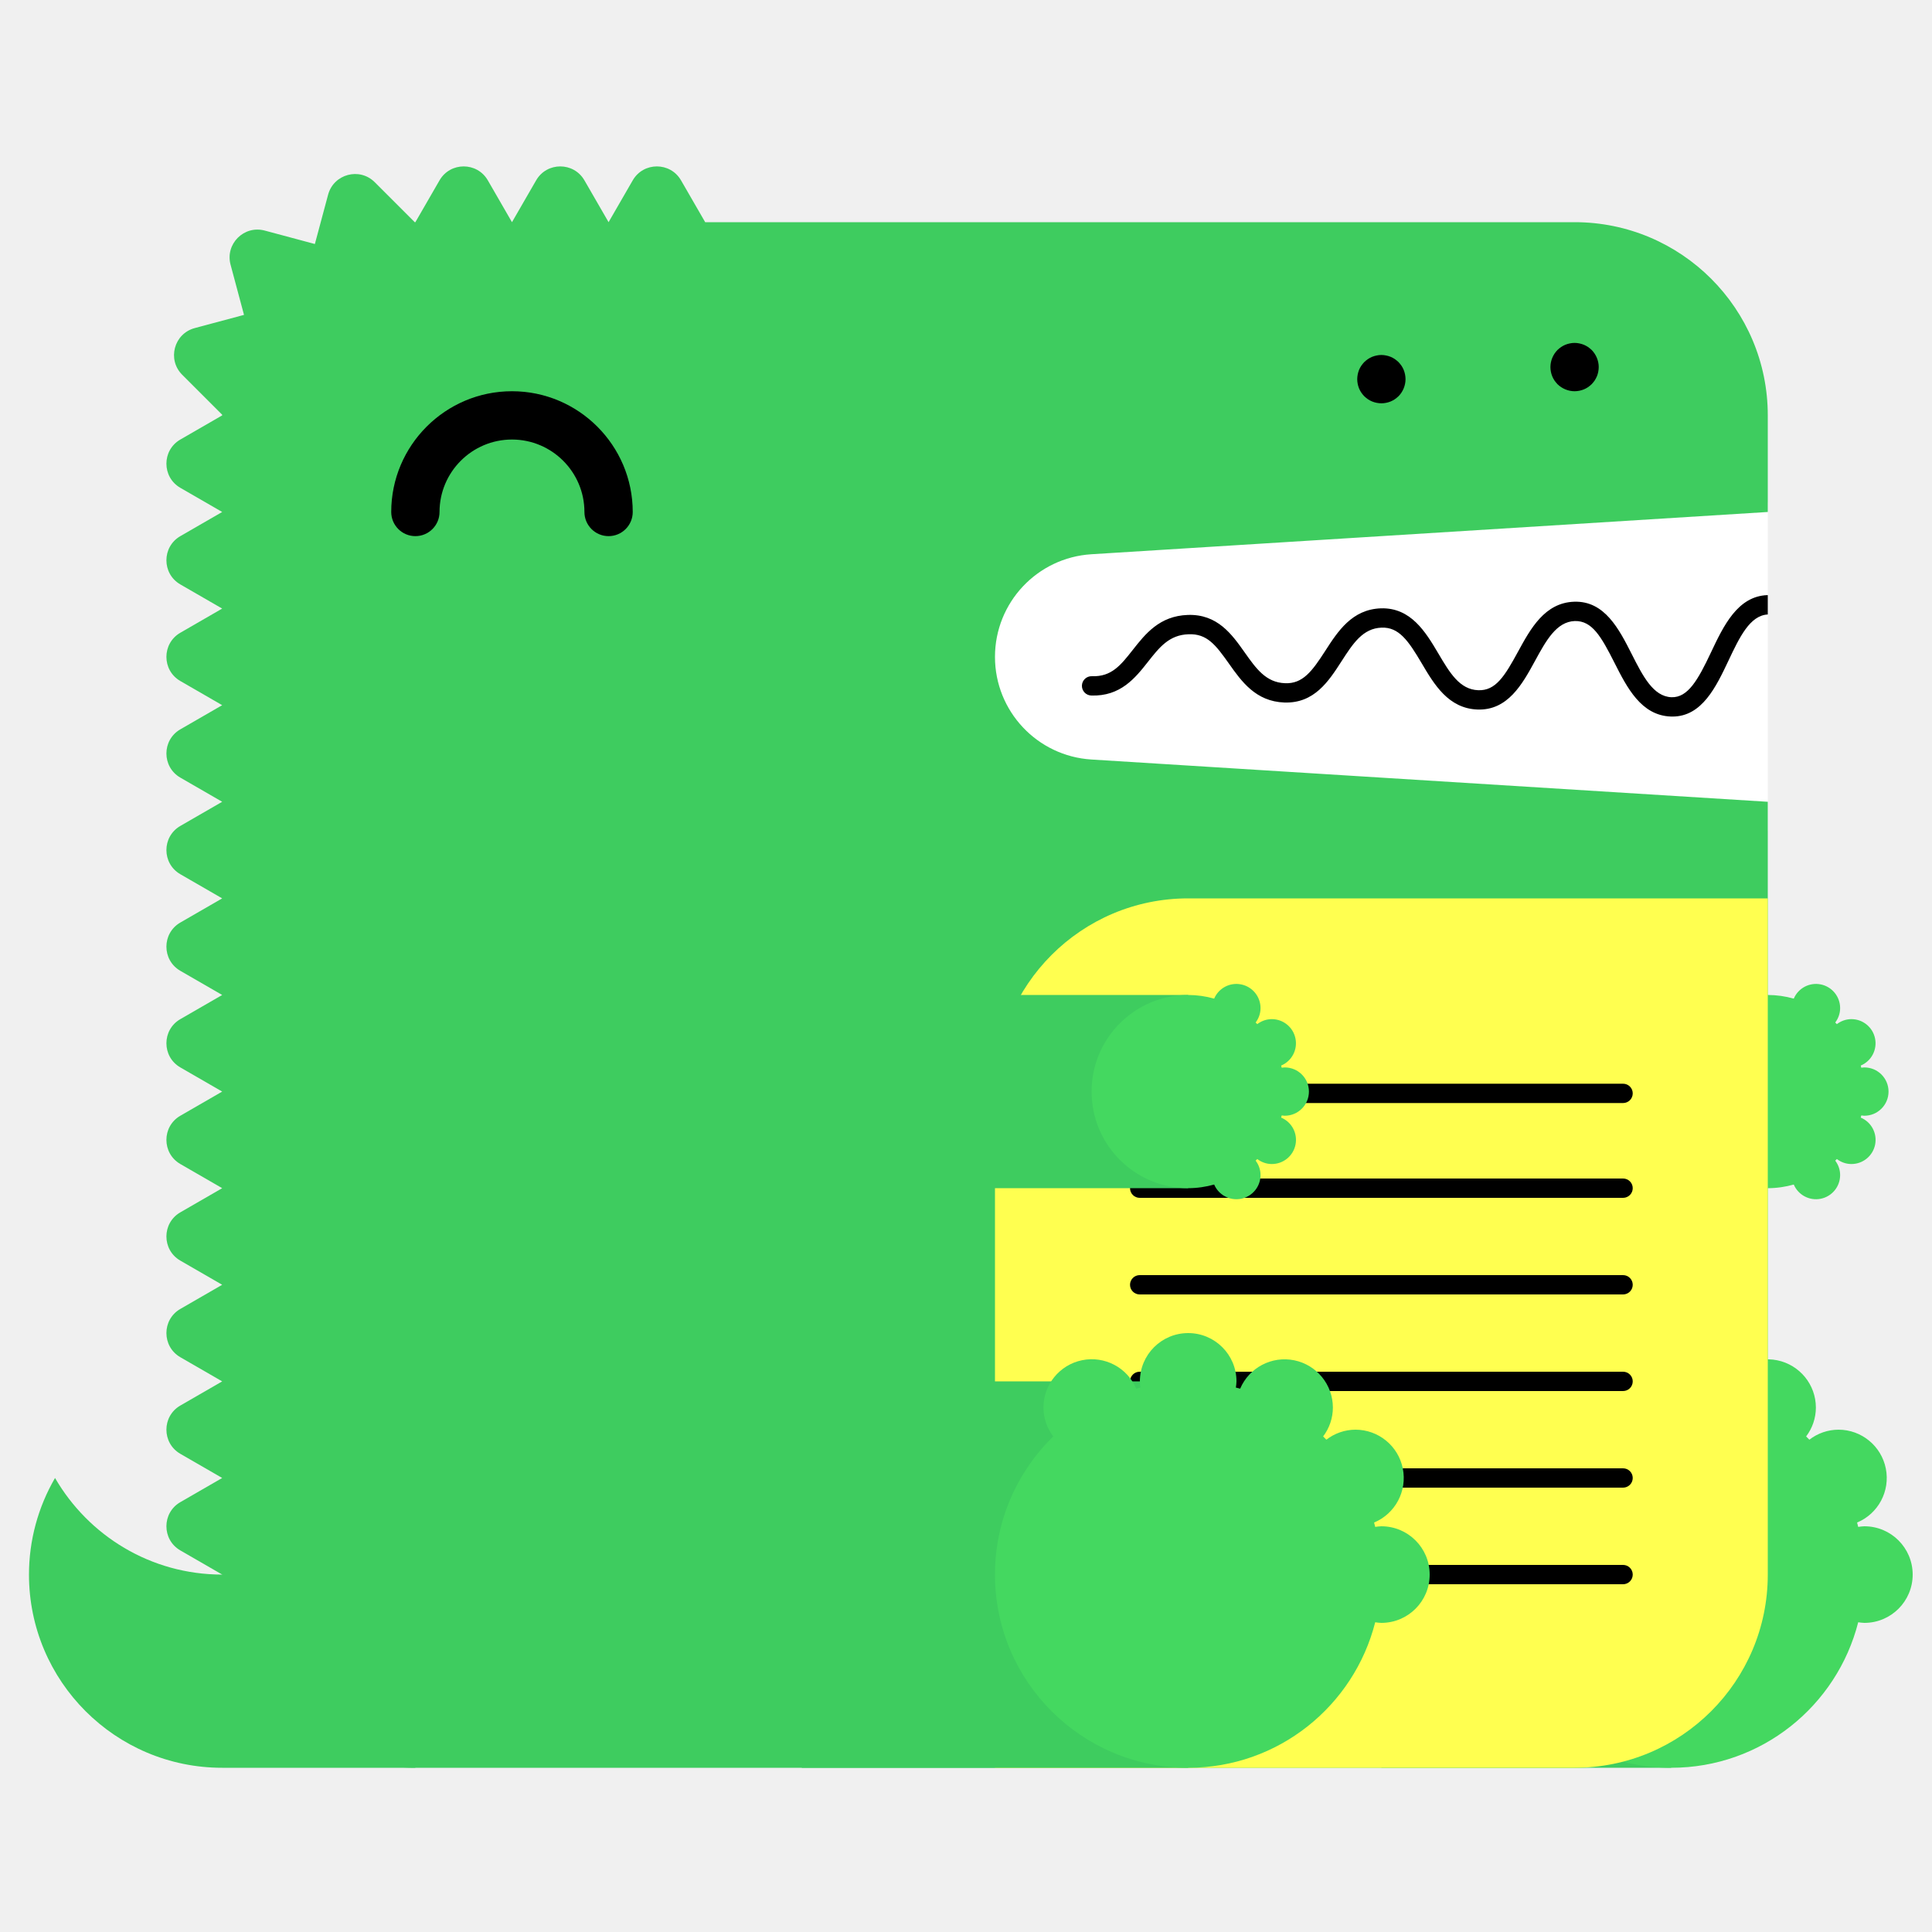
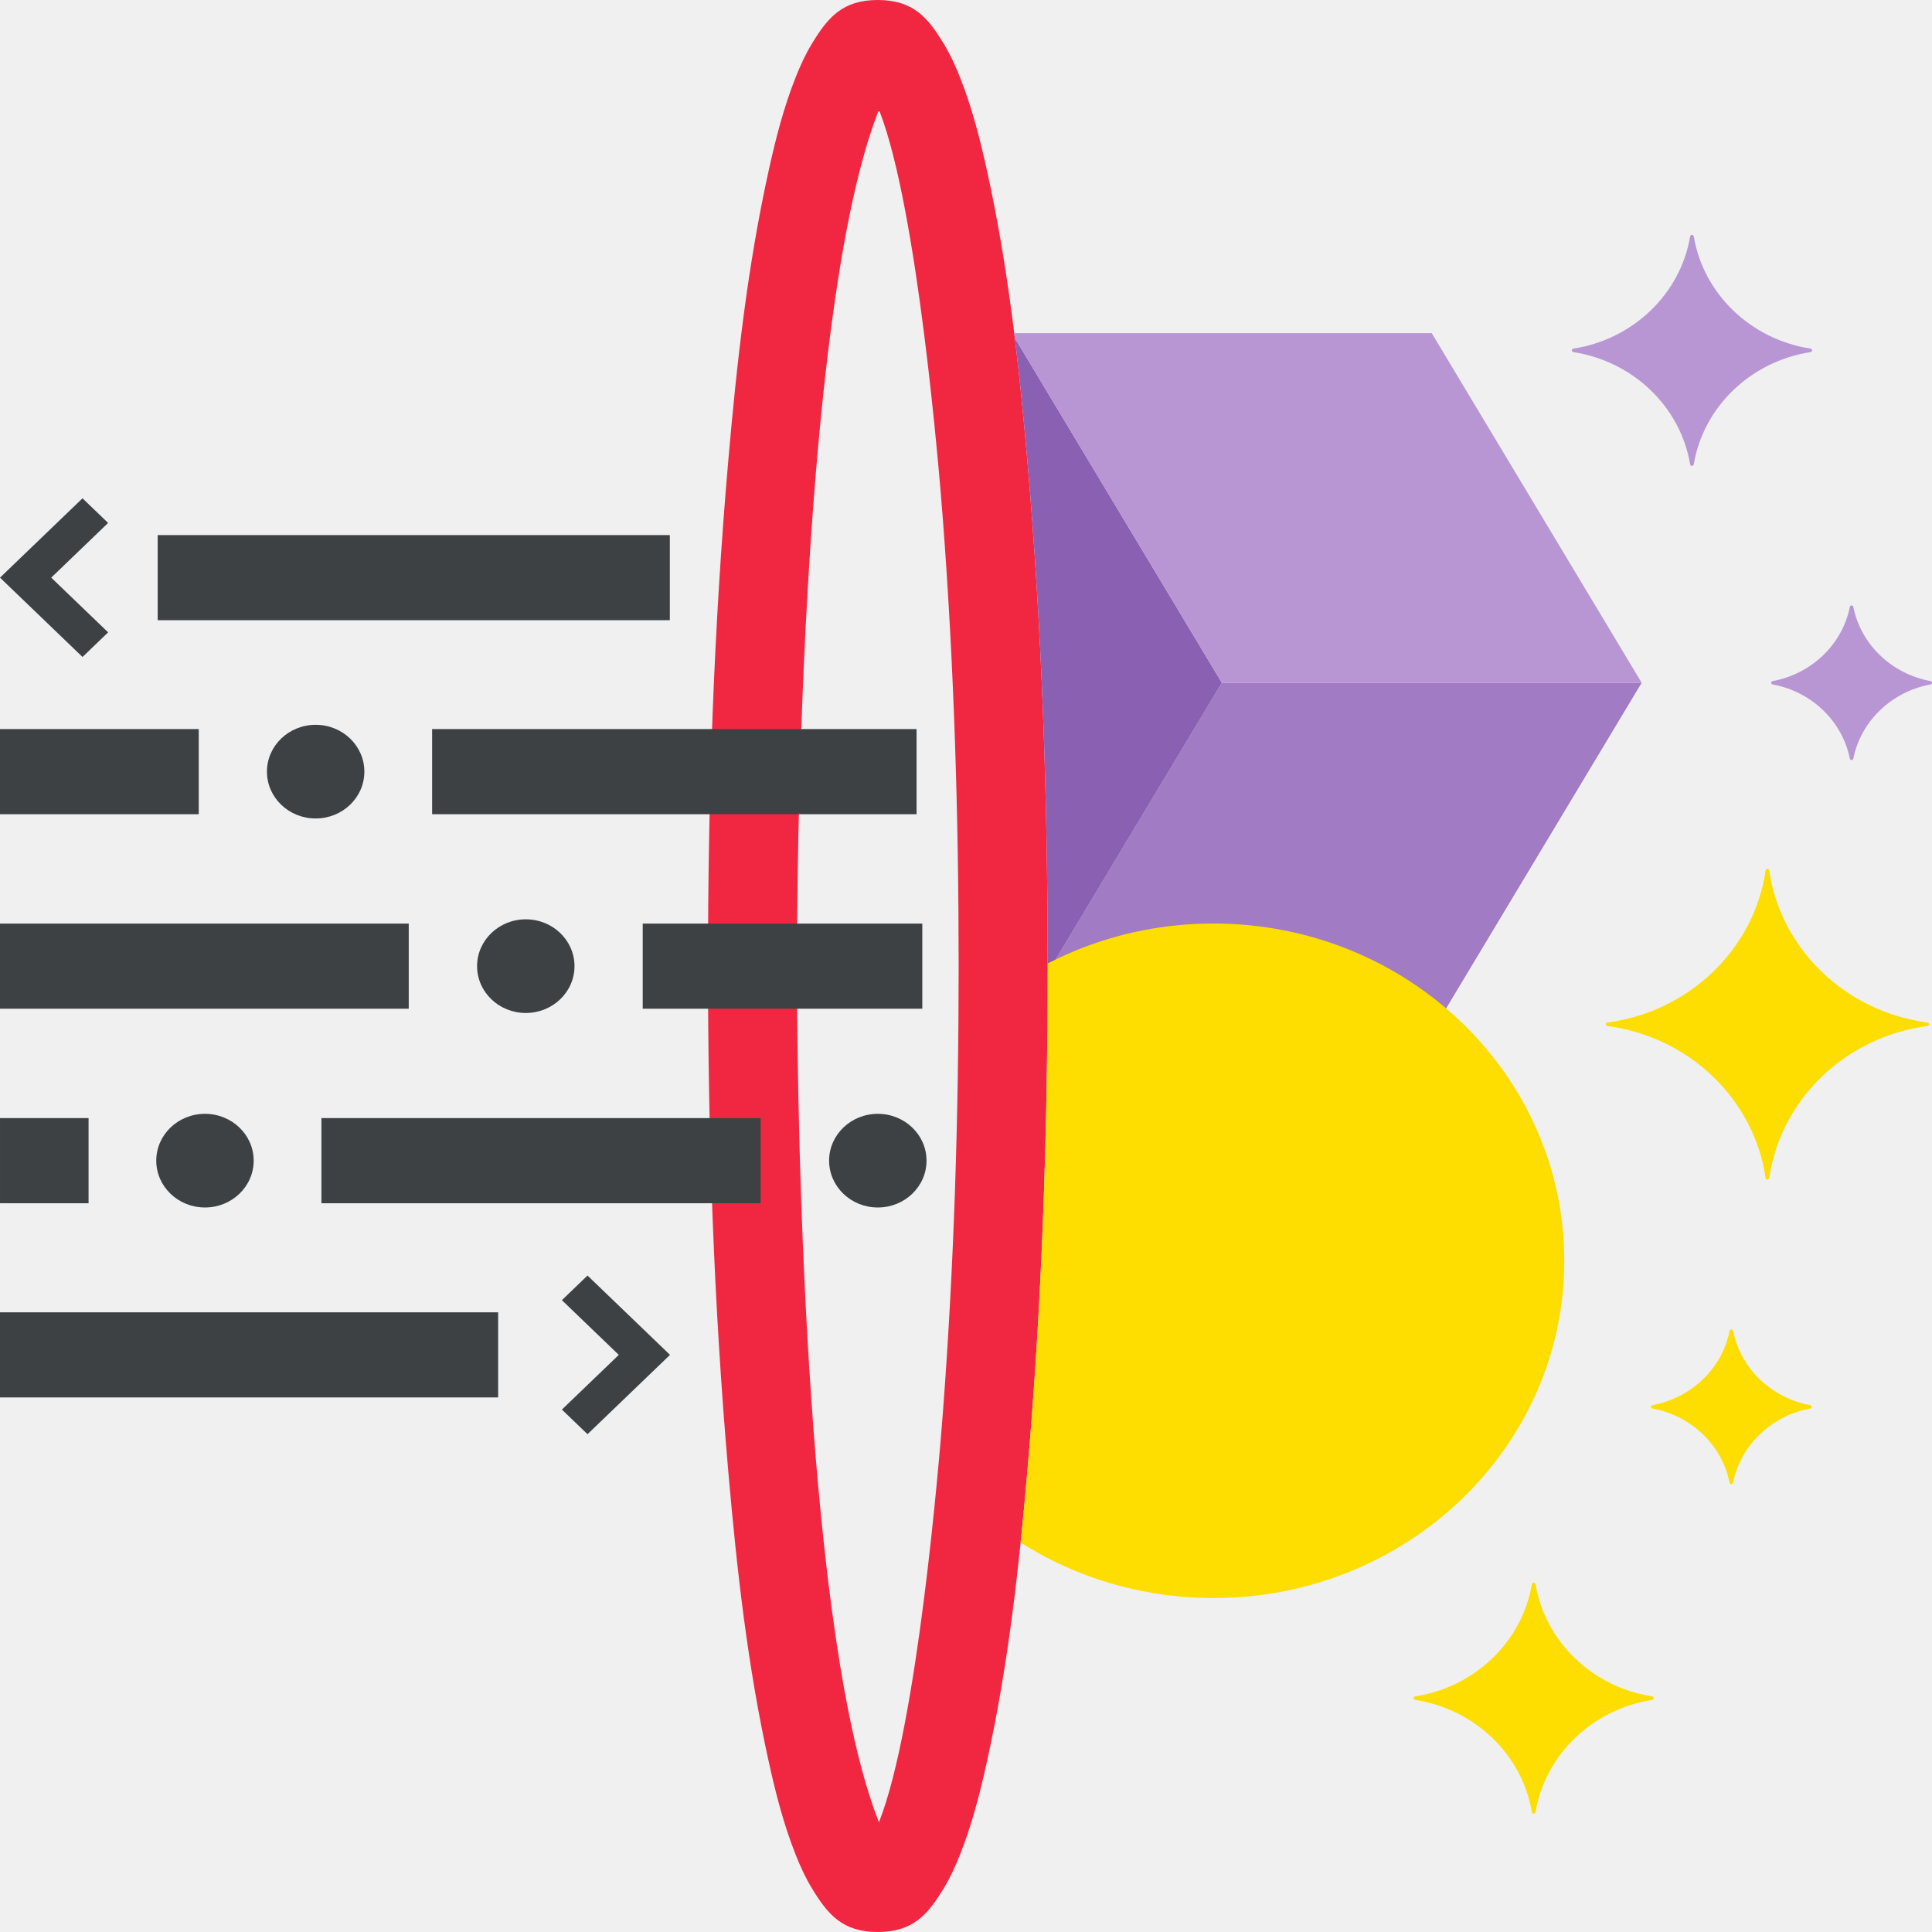
- <svg xmlns="http://www.w3.org/2000/svg" width="200" height="200" viewBox="0 0 200 200">
-   <g fill="none" fill-rule="evenodd">
-     <path fill="#FFF" d="M99 52h84v34H99z" />
-     <path d="M23 163c-7.398 0-13.843-4.027-17.303-10A19.886 19.886 0 0 0 3 163c0 11.046 8.954 20 20 20h20v-20H23z" fill="#3ECC5F" />
-     <path d="M112.98 57.376L183 53V43c0-11.046-8.954-20-20-20H73l-2.5-4.33c-1.112-1.925-3.889-1.925-5 0L63 23l-2.5-4.33c-1.111-1.925-3.889-1.925-5 0L53 23l-2.5-4.33c-1.111-1.925-3.889-1.925-5 0L43 23c-.022 0-.042.003-.065.003l-4.142-4.141c-1.57-1.571-4.252-.853-4.828 1.294l-1.369 5.104-5.192-1.392c-2.148-.575-4.111 1.389-3.535 3.536l1.39 5.193-5.102 1.367c-2.148.576-2.867 3.259-1.296 4.83l4.142 4.142c0 .021-.003.042-.003.064l-4.33 2.5c-1.925 1.111-1.925 3.889 0 5L23 53l-4.33 2.5c-1.925 1.111-1.925 3.889 0 5L23 63l-4.33 2.5c-1.925 1.111-1.925 3.889 0 5L23 73l-4.33 2.5c-1.925 1.111-1.925 3.889 0 5L23 83l-4.33 2.5c-1.925 1.111-1.925 3.889 0 5L23 93l-4.33 2.5c-1.925 1.111-1.925 3.889 0 5L23 103l-4.33 2.5c-1.925 1.111-1.925 3.889 0 5L23 113l-4.33 2.5c-1.925 1.111-1.925 3.889 0 5L23 123l-4.33 2.5c-1.925 1.111-1.925 3.889 0 5L23 133l-4.33 2.5c-1.925 1.111-1.925 3.889 0 5L23 143l-4.33 2.5c-1.925 1.111-1.925 3.889 0 5L23 153l-4.33 2.5c-1.925 1.111-1.925 3.889 0 5L23 163c0 11.046 8.954 20 20 20h120c11.046 0 20-8.954 20-20V83l-70.02-4.376A10.645 10.645 0 0 1 103 68c0-5.621 4.37-10.273 9.98-10.624" fill="#3ECC5F" />
-     <path fill="#3ECC5F" d="M143 183h30v-40h-30z" />
-     <path d="M193 158c-.219 0-.428.037-.639.064-.038-.15-.074-.301-.116-.451A5 5 0 0 0 190.32 148a4.96 4.96 0 0 0-3.016 1.036 26.531 26.531 0 0 0-.335-.336 4.955 4.955 0 0 0 1.011-2.987 5 5 0 0 0-9.599-1.959c-.148-.042-.297-.077-.445-.115.027-.211.064-.42.064-.639a5 5 0 0 0-5-5 5 5 0 0 0-5 5c0 .219.037.428.064.639-.148.038-.297.073-.445.115a4.998 4.998 0 0 0-9.599 1.959c0 1.125.384 2.151 1.011 2.987-3.717 3.632-6.031 8.693-6.031 14.3 0 11.046 8.954 20 20 20 9.339 0 17.16-6.41 19.361-15.064.211.027.42.064.639.064a5 5 0 0 0 5-5 5 5 0 0 0-5-5" fill="#44D860" />
-     <path fill="#3ECC5F" d="M153 123h30v-20h-30z" />
-     <path d="M193 115.5a2.5 2.5 0 1 0 0-5c-.109 0-.214.019-.319.032-.02-.075-.037-.15-.058-.225a2.501 2.501 0 0 0-.963-4.807c-.569 0-1.088.197-1.508.518a6.653 6.653 0 0 0-.168-.168c.314-.417.506-.931.506-1.494a2.5 2.5 0 0 0-4.8-.979A9.987 9.987 0 0 0 183 103c-5.522 0-10 4.478-10 10s4.478 10 10 10c.934 0 1.833-.138 2.69-.377a2.5 2.5 0 0 0 4.8-.979c0-.563-.192-1.077-.506-1.494.057-.055.113-.111.168-.168.42.321.939.518 1.508.518a2.5 2.5 0 0 0 .963-4.807c.021-.074.038-.15.058-.225.105.013.21.032.319.032" fill="#44D860" />
-     <path d="M63 55.5a2.5 2.5 0 0 1-2.5-2.5c0-4.136-3.364-7.5-7.5-7.5s-7.5 3.364-7.5 7.5a2.5 2.5 0 1 1-5 0c0-6.893 5.607-12.5 12.5-12.5S65.5 46.107 65.5 53a2.5 2.5 0 0 1-2.5 2.5" fill="#000" />
-     <path d="M103 183h60c11.046 0 20-8.954 20-20V93h-60c-11.046 0-20 8.954-20 20v70z" fill="#FFFF50" />
-     <path d="M168.02 124h-50.04a1 1 0 1 1 0-2h50.04a1 1 0 1 1 0 2m0 20h-50.04a1 1 0 1 1 0-2h50.04a1 1 0 1 1 0 2m0 20h-50.04a1 1 0 1 1 0-2h50.04a1 1 0 1 1 0 2m0-49.814h-50.04a1 1 0 1 1 0-2h50.04a1 1 0 1 1 0 2m0 19.814h-50.04a1 1 0 1 1 0-2h50.04a1 1 0 1 1 0 2m0 20h-50.04a1 1 0 1 1 0-2h50.04a1 1 0 1 1 0 2M183 61.611c-.012 0-.022-.006-.034-.005-3.09.105-4.552 3.196-5.842 5.923-1.346 2.85-2.387 4.703-4.093 4.647-1.889-.068-2.969-2.202-4.113-4.46-1.314-2.594-2.814-5.536-5.963-5.426-3.046.104-4.513 2.794-5.807 5.167-1.377 2.528-2.314 4.065-4.121 3.994-1.927-.07-2.951-1.805-4.136-3.813-1.321-2.236-2.848-4.75-5.936-4.664-2.994.103-4.465 2.385-5.763 4.4-1.373 2.13-2.335 3.428-4.165 3.351-1.973-.07-2.992-1.51-4.171-3.177-1.324-1.873-2.816-3.993-5.895-3.89-2.928.1-4.399 1.97-5.696 3.618-1.232 1.564-2.194 2.802-4.229 2.724a1 1 0 0 0-.072 2c3.017.101 4.545-1.8 5.872-3.487 1.177-1.496 2.193-2.787 4.193-2.855 1.926-.082 2.829 1.115 4.195 3.045 1.297 1.834 2.769 3.914 5.731 4.021 3.103.104 4.596-2.215 5.918-4.267 1.182-1.834 2.202-3.417 4.15-3.484 1.793-.067 2.769 1.35 4.145 3.681 1.297 2.197 2.766 4.686 5.787 4.796 3.125.108 4.634-2.62 5.949-5.035 1.139-2.088 2.214-4.06 4.119-4.126 1.793-.042 2.728 1.595 4.111 4.33 1.292 2.553 2.757 5.445 5.825 5.556l.169.003c3.064 0 4.518-3.075 5.805-5.794 1.139-2.41 2.217-4.68 4.067-4.773v-2z" fill="#000" />
-     <path fill="#3ECC5F" d="M83 183h40v-40H83z" />
-     <path d="M143 158c-.219 0-.428.037-.639.064-.038-.15-.074-.301-.116-.451A5 5 0 0 0 140.32 148a4.96 4.96 0 0 0-3.016 1.036 26.531 26.531 0 0 0-.335-.336 4.955 4.955 0 0 0 1.011-2.987 5 5 0 0 0-9.599-1.959c-.148-.042-.297-.077-.445-.115.027-.211.064-.42.064-.639a5 5 0 0 0-5-5 5 5 0 0 0-5 5c0 .219.037.428.064.639-.148.038-.297.073-.445.115a4.998 4.998 0 0 0-9.599 1.959c0 1.125.384 2.151 1.011 2.987-3.717 3.632-6.031 8.693-6.031 14.3 0 11.046 8.954 20 20 20 9.339 0 17.16-6.41 19.361-15.064.211.027.42.064.639.064a5 5 0 0 0 5-5 5 5 0 0 0-5-5" fill="#44D860" />
-     <path fill="#3ECC5F" d="M83 123h40v-20H83z" />
-     <path d="M133 115.5a2.5 2.5 0 1 0 0-5c-.109 0-.214.019-.319.032-.02-.075-.037-.15-.058-.225a2.501 2.501 0 0 0-.963-4.807c-.569 0-1.088.197-1.508.518a6.653 6.653 0 0 0-.168-.168c.314-.417.506-.931.506-1.494a2.5 2.5 0 0 0-4.8-.979A9.987 9.987 0 0 0 123 103c-5.522 0-10 4.478-10 10s4.478 10 10 10c.934 0 1.833-.138 2.69-.377a2.5 2.5 0 0 0 4.8-.979c0-.563-.192-1.077-.506-1.494.057-.055.113-.111.168-.168.42.321.939.518 1.508.518a2.5 2.5 0 0 0 .963-4.807c.021-.074.038-.15.058-.225.105.013.21.032.319.032" fill="#44D860" />
-     <path d="M143 41.75c-.16 0-.33-.02-.49-.05a2.52 2.52 0 0 1-.47-.14c-.15-.06-.29-.14-.431-.23-.13-.09-.259-.2-.38-.31-.109-.12-.219-.24-.309-.38s-.17-.28-.231-.43a2.619 2.619 0 0 1-.189-.96c0-.16.02-.33.05-.49.03-.16.08-.31.139-.47.061-.15.141-.29.231-.43.09-.13.2-.26.309-.38.121-.11.25-.22.38-.31.141-.09.281-.17.431-.23.149-.06.31-.11.47-.14.32-.07.65-.07.98 0 .159.03.32.08.47.14.149.06.29.14.43.23.13.09.259.2.38.31.11.12.22.25.31.38.09.14.17.28.23.43.06.16.11.31.14.47.029.16.05.33.05.49 0 .66-.271 1.31-.73 1.77-.121.11-.25.22-.38.31-.14.09-.281.17-.43.23a2.565 2.565 0 0 1-.96.19m20-1.25c-.66 0-1.3-.27-1.771-.73a3.802 3.802 0 0 1-.309-.38c-.09-.14-.17-.28-.231-.43a2.619 2.619 0 0 1-.189-.96c0-.66.27-1.3.729-1.77.121-.11.25-.22.38-.31.141-.09.281-.17.431-.23.149-.06.31-.11.47-.14.32-.07.66-.07.98 0 .159.03.32.08.47.14.149.06.29.14.43.23.13.09.259.2.38.31.459.47.73 1.11.73 1.77 0 .16-.021.33-.05.49-.03.16-.08.32-.14.47-.07.15-.14.29-.23.43-.09.13-.2.26-.31.38-.121.11-.25.22-.38.31-.14.09-.281.17-.43.23a2.565 2.565 0 0 1-.96.19" fill="#000" />
+ <svg xmlns="http://www.w3.org/2000/svg" version="1.1" width="256" height="256" id="svg3466" xml:space="preserve">
+   <defs id="defs3470">
+     <clipPath id="clipPath3484">
+       <path d="m 0,1080 1920,0 L 1920,0 0,0 0,1080 z" id="path3486" />
+     </clipPath>
+     <clipPath id="clipPath3532">
+       <path d="m 937.304,785.688 c 5.87,0 8.34,-3.018 10.991,-7.553 l 0,0 c 1.101,-1.884 1.966,-3.851 2.741,-5.883 l 0,0 c 2.013,-5.272 3.337,-10.676 4.504,-16.17 l 0,0 c 3.542,-16.672 5.339,-33.458 6.759,-50.385 l 0,0 c 2.46,-29.338 3.404,-58.654 3.406,-88.078 l 0,0 c 0.002,-29.425 -0.946,-58.74 -3.406,-88.078 l 0,0 c -1.42,-16.928 -3.217,-33.714 -6.759,-50.385 l 0,0 c -1.167,-5.495 -2.491,-10.899 -4.504,-16.172 l 0,0 c -0.775,-2.031 -1.64,-3.998 -2.741,-5.881 l 0,0 c -2.652,-4.536 -5.129,-7.549 -10.999,-7.553 l 0,0 213.983,0 0,336.138 -213.975,0 z m -0.008,0 0.008,0 c -0.003,0 -0.005,0 -0.008,0" id="path3534" />
+     </clipPath>
+     <clipPath id="clipPath3556">
+       <path d="m 768.721,766.528 0,-297.818 168.776,0 c 0,0.001 0,0.004 0.002,0.009 l 0,0 c 6.426,16.871 10.071,62.893 10.675,71.156 l 0,0 c 1.897,25.912 2.642,51.808 2.644,77.78 l 0,0 c -0.002,25.971 -0.747,51.868 -2.644,77.78 l 0,0 c -0.6,8.208 -4.202,53.685 -10.549,70.821 l 0,0 c -0.048,0.13 0,0.272 0,0.272 l 0,0 -168.904,0 z M 937.497,468.71 c 0,-10e-4 0.002,0 0.002,0 l 0,0 -0.002,0 z" id="path3558" />
+     </clipPath>
+     <clipPath id="clipPath3604">
+       <path d="m 0,1080 1920,0 L 1920,0 0,0 0,1080 z" id="path3606" />
+     </clipPath>
+   </defs>
+   <g transform="matrix(0.6336778,0,0,0.6092736,-107.061,-6.092738)" id="g3125">
+     <g transform="matrix(1.25,0,0,-1.25,366.1059,317.3113)" id="g3524">
+       <path d="m 0,0 c -0.604,-8.263 -4.249,-54.283 -10.675,-71.155 -0.005,-0.014 -0.023,-0.013 -0.029,0 -12.02,31.54 -13.697,117.219 -13.696,148.935 -0.001,31.604 1.664,116.794 13.57,148.6 0.049,0.129 0.232,0.131 0.28,0.002 C -4.202,209.246 -0.601,163.768 0,155.56 1.897,129.648 2.642,103.751 2.643,77.78 2.642,51.809 1.897,25.912 0,0 m 14.125,165.857 c -1.42,16.929 -3.217,33.715 -6.759,50.386 -1.167,5.494 -2.492,10.898 -4.504,16.171 -0.775,2.031 -1.641,3.999 -2.742,5.882 -2.652,4.537 -5.128,7.549 -10.998,7.553 -5.875,0.003 -8.348,-3.016 -10.999,-7.553 -1.102,-1.884 -1.967,-3.851 -2.742,-5.882 -2.012,-5.273 -3.337,-10.677 -4.504,-16.171 -3.542,-16.671 -5.339,-33.457 -6.758,-50.386 -2.461,-29.337 -3.408,-58.652 -3.407,-88.077 -0.001,-29.426 0.946,-58.74 3.407,-88.078 1.419,-16.928 3.216,-33.714 6.758,-50.385 1.167,-5.495 2.492,-10.898 4.504,-16.171 0.775,-2.032 1.64,-3.999 2.742,-5.882 2.651,-4.536 5.124,-7.556 10.999,-7.553 5.87,0.003 8.346,3.017 10.998,7.553 1.101,1.883 1.967,3.85 2.742,5.882 2.012,5.273 3.337,10.676 4.504,16.171 3.542,16.671 5.339,33.457 6.759,50.385 2.459,29.338 3.408,58.652 3.406,88.078 0.002,29.425 -0.947,58.74 -3.406,88.077" id="path3526" style="fill:#f12742;fill-opacity:1;fill-rule:nonzero;stroke:none" />
+     </g>
+     <g transform="matrix(1.25,0,0,-1.25,-819.112,992.1099)" id="g3528">
+       <g clip-path="url(#clipPath3532)" id="g3530">
+         <g transform="translate(959.7324,606.0786)" id="g3536">
+           <path d="m 0,0 70.229,0 35.114,60.819 -70.229,0 L 0,0 z" id="path3538" style="fill:#a17bc3;fill-opacity:1;fill-rule:nonzero;stroke:none" />
+         </g>
+         <g transform="translate(924.6187,666.8984)" id="g3540">
+           <path d="M 0,0 0,0 35.114,-60.82 70.228,0 35.114,60.819 0,0 z" id="path3542" style="fill:#8a60b2;fill-opacity:1;fill-rule:nonzero;stroke:none" />
+         </g>
+         <g transform="translate(959.7329,727.7173)" id="g3544">
+           <path d="m 0,0 35.114,-60.819 70.228,0 L 70.229,0 70.228,0 0,0 z" id="path3546" style="fill:#b896d4;fill-opacity:1;fill-rule:nonzero;stroke:none" />
+         </g>
+         <g transform="translate(1052.126,566.3311)" id="g3548">
+           <path d="m 0,0 c 0,-32.407 -26.271,-58.679 -58.68,-58.679 -32.407,0 -58.679,26.272 -58.679,58.679 0,32.408 26.272,58.679 58.679,58.679 C -26.271,58.679 0,32.408 0,0" id="path3550" style="fill:#fedd00;fill-opacity:1;fill-rule:nonzero;stroke:none" />
+         </g>
+       </g>
+     </g>
+     <g transform="matrix(1.25,0,0,-1.25,-819.112,992.1099)" id="g3552">
+       <g clip-path="url(#clipPath3556)" id="g3554">
+         <path d="m 858.827,610.185 -68.376,0 0,14.815 68.376,0 0,-14.815 z" id="path3560" style="fill:#3e4143;fill-opacity:1;fill-rule:nonzero;stroke:none" />
+         <path d="m 944.737,610.185 -46.77,0 0,14.815 46.77,0 0,-14.815 z" id="path3562" style="fill:#3e4143;fill-opacity:1;fill-rule:nonzero;stroke:none" />
+         <path d="m 823.698,644.026 -33.247,0 0,14.815 33.247,0 0,-14.815 z" id="path3564" style="fill:#3e4143;fill-opacity:1;fill-rule:nonzero;stroke:none" />
+         <path d="m 943.778,644.026 -81.04,0 0,14.815 81.04,0 0,-14.815 z" id="path3566" style="fill:#3e4143;fill-opacity:1;fill-rule:nonzero;stroke:none" />
+         <g transform="translate(851.4033,651.4341)" id="g3568">
+           <path d="m 0,0 c 0,-4.5 -3.648,-8.148 -8.148,-8.148 -4.501,0 -8.149,3.648 -8.149,8.148 0,4.5 3.648,8.148 8.149,8.148 C -3.648,8.148 0,4.5 0,0" id="path3570" style="fill:#3e4143;fill-opacity:1;fill-rule:nonzero;stroke:none" />
+         </g>
+         <g transform="translate(886.5566,617.5928)" id="g3572">
+           <path d="m 0,0 c 0,-4.5 -3.648,-8.148 -8.148,-8.148 -4.5,0 -8.149,3.648 -8.149,8.148 0,4.5 3.649,8.148 8.149,8.148 C -3.648,8.148 0,4.5 0,0" id="path3574" style="fill:#3e4143;fill-opacity:1;fill-rule:nonzero;stroke:none" />
+         </g>
+         <g transform="translate(832.8877,583.7515)" id="g3576">
+           <path d="m 0,0 c 0,-4.5 -3.648,-8.148 -8.148,-8.148 -4.501,0 -8.149,3.648 -8.149,8.148 0,4.5 3.648,8.148 8.149,8.148 C -3.648,8.148 0,4.5 0,0" id="path3578" style="fill:#3e4143;fill-opacity:1;fill-rule:nonzero;stroke:none" />
+         </g>
+         <g transform="translate(945.4443,583.7515)" id="g3580">
+           <path d="m 0,0 c 0,-4.5 -3.648,-8.148 -8.148,-8.148 -4.501,0 -8.149,3.648 -8.149,8.148 0,4.5 3.648,8.148 8.149,8.148 C -3.648,8.148 0,4.5 0,0" id="path3582" style="fill:#3e4143;fill-opacity:1;fill-rule:nonzero;stroke:none" />
+         </g>
+         <path d="m 917.696,576.344 -73.477,0 0,14.815 73.477,0 0,-14.815 z" id="path3584" style="fill:#3e4143;fill-opacity:1;fill-rule:nonzero;stroke:none" />
+         <path d="m 805.267,576.344 -14.815,0 0,14.815 14.815,0 0,-14.815 z" id="path3586" style="fill:#3e4143;fill-opacity:1;fill-rule:nonzero;stroke:none" />
+         <path d="m 873.782,542.554 -83.331,0 0,14.815 83.331,0 0,-14.815 z" id="path3588" style="fill:#3e4143;fill-opacity:1;fill-rule:nonzero;stroke:none" />
+         <g transform="translate(884.4487,540.4443)" id="g3590">
+           <path d="M 0,0 9.517,9.516 -0.002,19.035 4.283,23.32 18.087,9.516 4.285,-4.285 0,0 z" id="path3592" style="fill:#3e4143;fill-opacity:1;fill-rule:nonzero;stroke:none" />
+         </g>
+         <path d="m 902.505,677.779 -85.675,0 0,14.815 85.675,0 0,-14.815 z" id="path3594" style="fill:#3e4143;fill-opacity:1;fill-rule:nonzero;stroke:none" />
+         <g transform="translate(808.5376,694.7041)" id="g3596">
+           <path d="M 0,0 -9.516,-9.516 0.002,-19.035 -4.283,-23.32 -18.086,-9.516 -4.285,4.285 0,0 z" id="path3598" style="fill:#3e4143;fill-opacity:1;fill-rule:nonzero;stroke:none" />
+         </g>
+       </g>
+     </g>
+     <g transform="matrix(1.25,0,0,-1.25,-819.112,992.1099)" id="g3600">
+       <g clip-path="url(#clipPath3604)" id="g3602">
+         <g transform="translate(1059.362,607.7861)" id="g3608">
+           <path d="m 0,0 c 13.694,1.916 24.53,12.751 26.446,26.446 0.053,0.379 0.55,0.379 0.603,0 C 28.965,12.751 39.801,1.916 53.495,0 c 0.379,-0.053 0.379,-0.55 0,-0.604 -13.694,-1.916 -24.53,-12.751 -26.446,-26.445 -0.053,-0.379 -0.55,-0.379 -0.603,0 C 24.53,-13.355 13.694,-2.52 0,-0.604 -0.379,-0.55 -0.379,-0.053 0,0" id="path3610" style="fill:#fedd00;fill-opacity:1;fill-rule:nonzero;stroke:none" />
+         </g>
+         <g transform="translate(1066.891,541.2192)" id="g3612">
+           <path d="m 0,0 c 6.506,1.256 11.633,6.383 12.889,12.889 0.069,0.357 0.523,0.357 0.591,0 C 14.737,6.383 19.864,1.256 26.37,0 c 0.357,-0.069 0.357,-0.523 0,-0.592 -6.506,-1.256 -11.633,-6.383 -12.89,-12.889 -0.068,-0.356 -0.522,-0.356 -0.591,0 C 11.633,-6.975 6.506,-1.848 0,-0.592 -0.356,-0.523 -0.356,-0.069 0,0" id="path3614" style="fill:#fedd00;fill-opacity:1;fill-rule:nonzero;stroke:none" />
+         </g>
+         <g transform="translate(1087.006,667.1938)" id="g3616">
+           <path d="m 0,0 c 6.506,1.256 11.633,6.383 12.889,12.889 0.069,0.356 0.523,0.356 0.591,0 C 14.737,6.383 19.864,1.256 26.37,0 c 0.357,-0.069 0.357,-0.523 0,-0.592 -6.506,-1.256 -11.633,-6.383 -12.89,-12.889 -0.068,-0.356 -0.522,-0.356 -0.591,0 C 11.633,-6.975 6.506,-1.848 0,-0.592 -0.356,-0.523 -0.356,-0.069 0,0" id="path3618" style="fill:#b896d4;fill-opacity:1;fill-rule:nonzero;stroke:none" />
+         </g>
+         <g transform="translate(1027.192,490.5439)" id="g3620">
+           <path d="m 0,0 c 9.999,1.621 17.894,9.517 19.515,19.515 0.06,0.372 0.55,0.372 0.611,0 C 21.747,9.517 29.643,1.621 39.641,0 c 0.372,-0.061 0.372,-0.551 0,-0.611 -9.998,-1.621 -17.894,-9.516 -19.515,-19.515 -0.061,-0.372 -0.551,-0.372 -0.611,0 C 17.894,-10.127 9.999,-2.232 0,-0.611 -0.372,-0.551 -0.372,-0.061 0,0" id="path3622" style="fill:#fedd00;fill-opacity:1;fill-rule:nonzero;stroke:none" />
+         </g>
+         <g transform="translate(1053.668,725.0361)" id="g3624">
+           <path d="m 0,0 c 9.998,1.621 17.894,9.516 19.515,19.515 0.06,0.372 0.55,0.372 0.611,0 C 21.747,9.516 29.642,1.621 39.641,0 c 0.372,-0.061 0.372,-0.551 0,-0.611 -9.999,-1.621 -17.894,-9.516 -19.515,-19.515 -0.061,-0.373 -0.551,-0.373 -0.611,0 C 17.894,-10.127 9.998,-2.232 0,-0.611 -0.372,-0.551 -0.372,-0.061 0,0" id="path3626" style="fill:#b896d4;fill-opacity:1;fill-rule:nonzero;stroke:none" />
+         </g>
+       </g>
+     </g>
  </g>
</svg>
